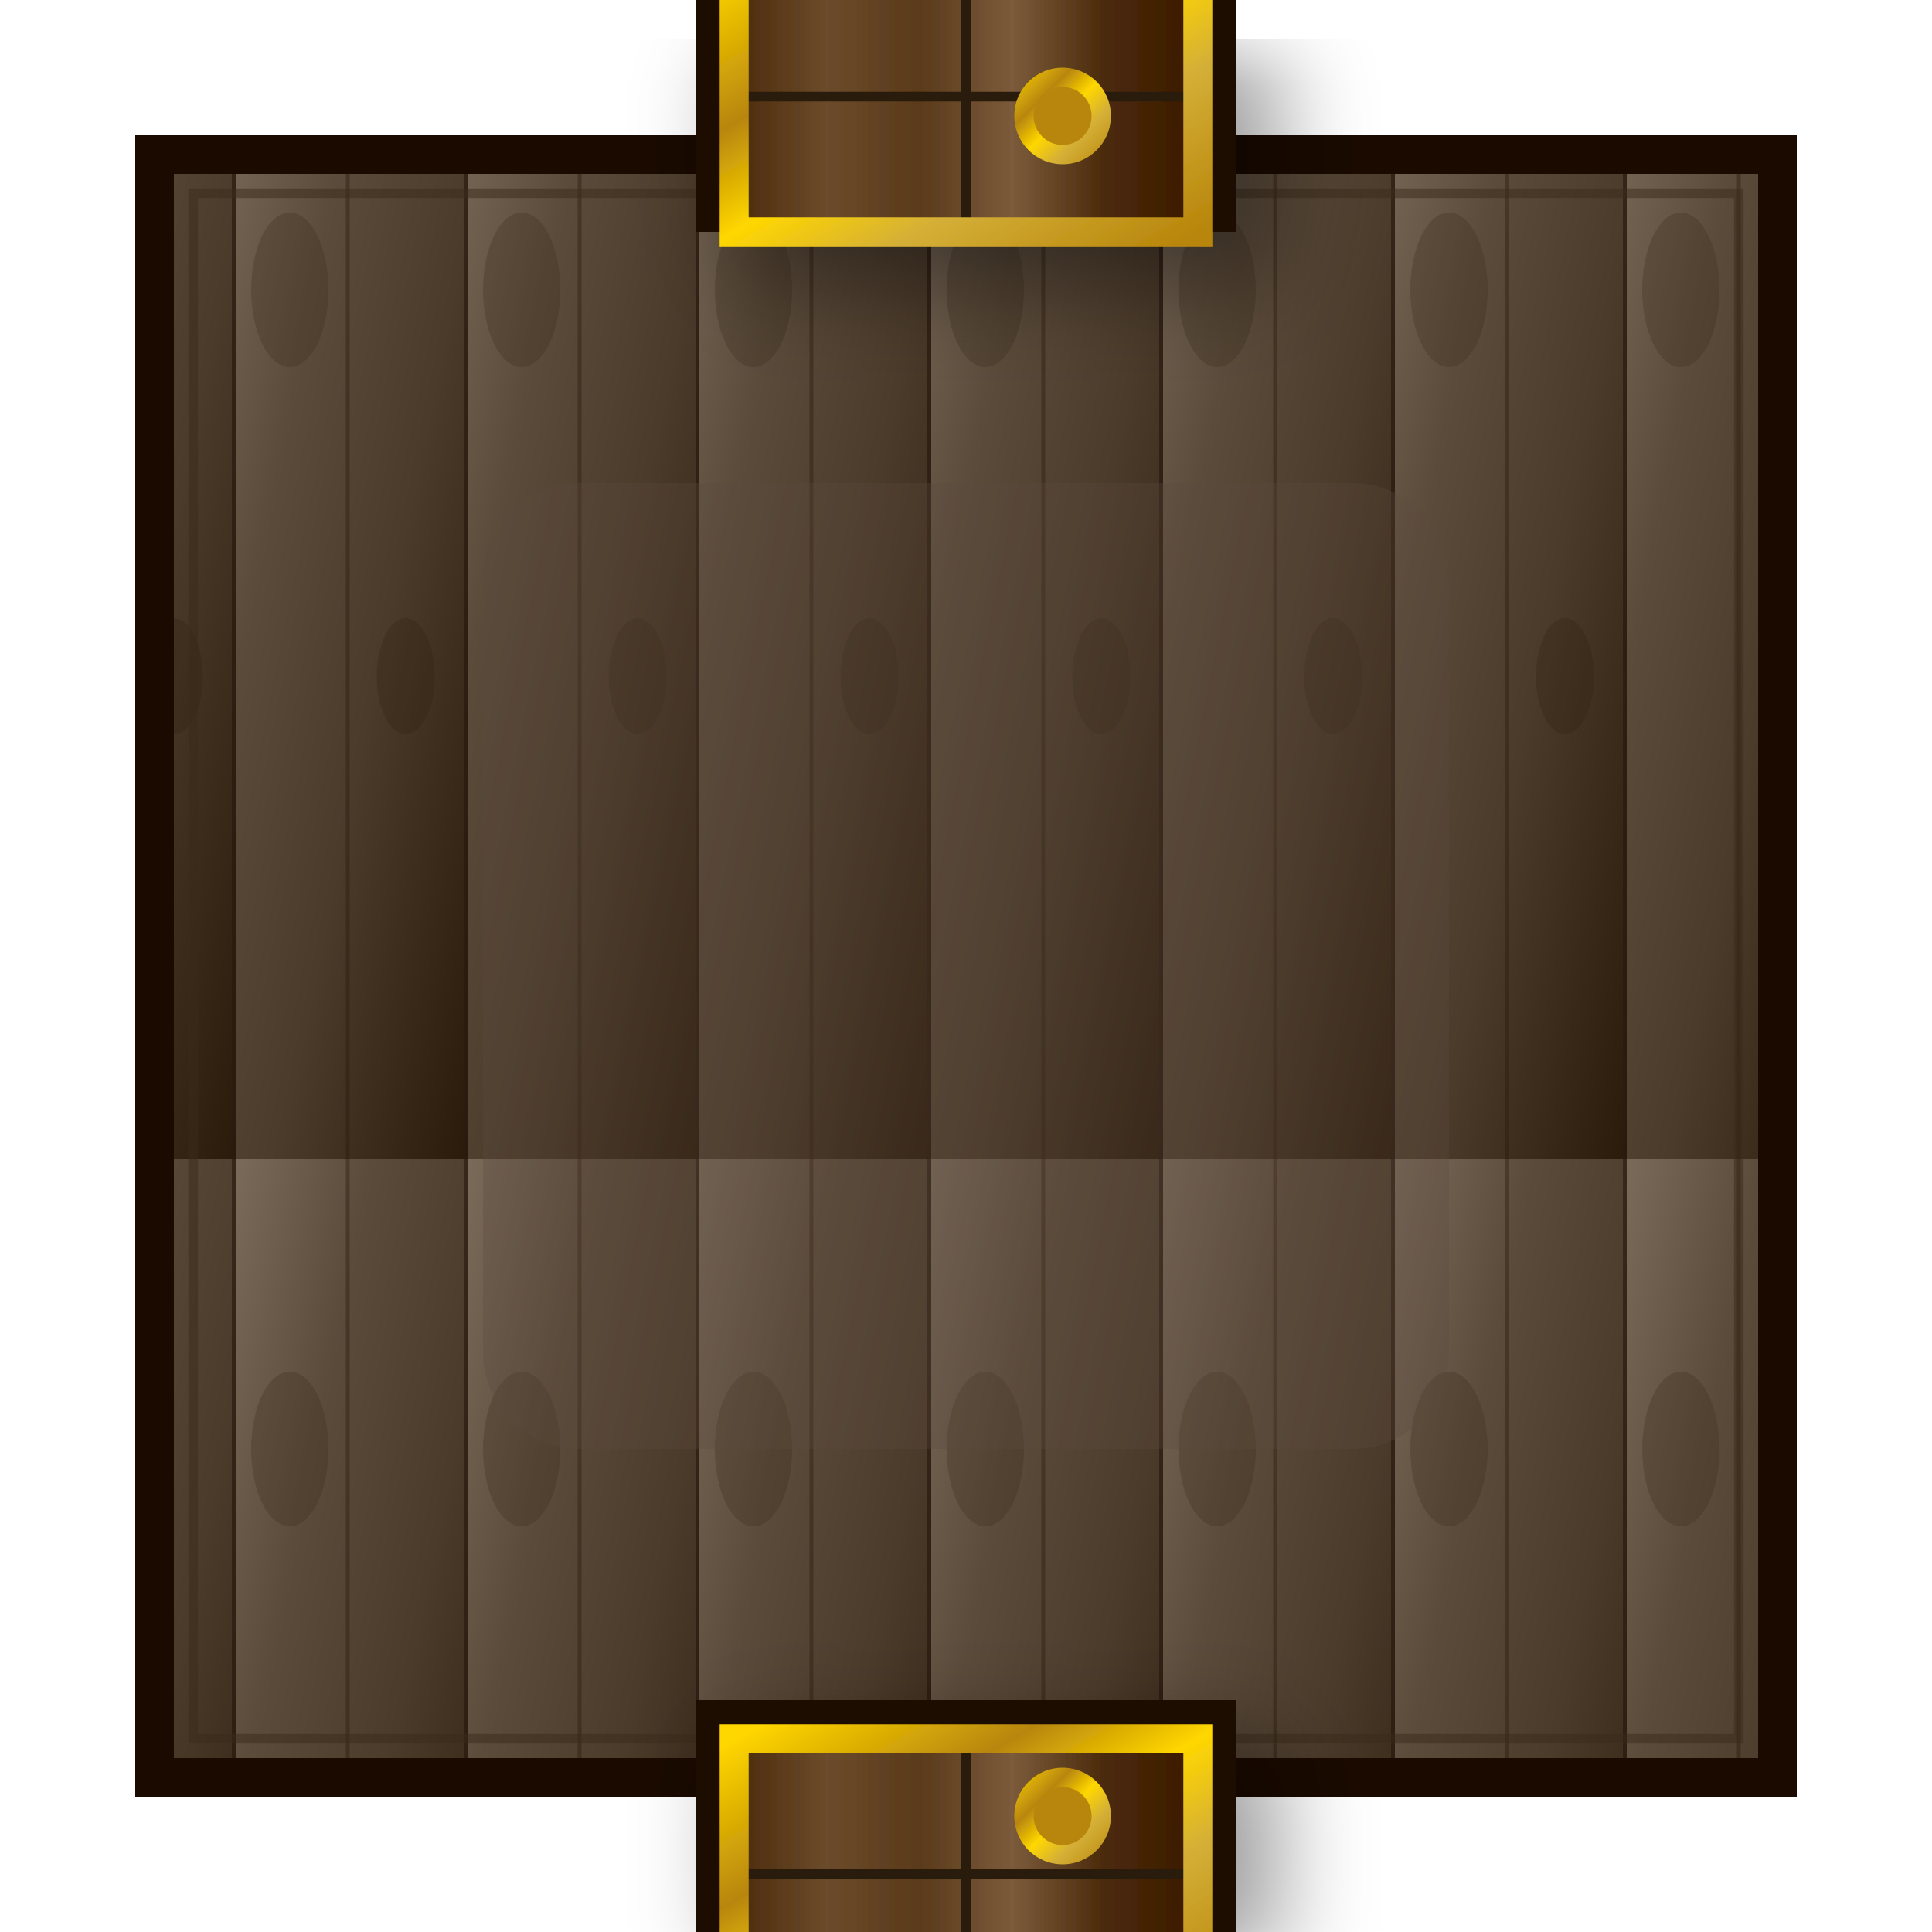
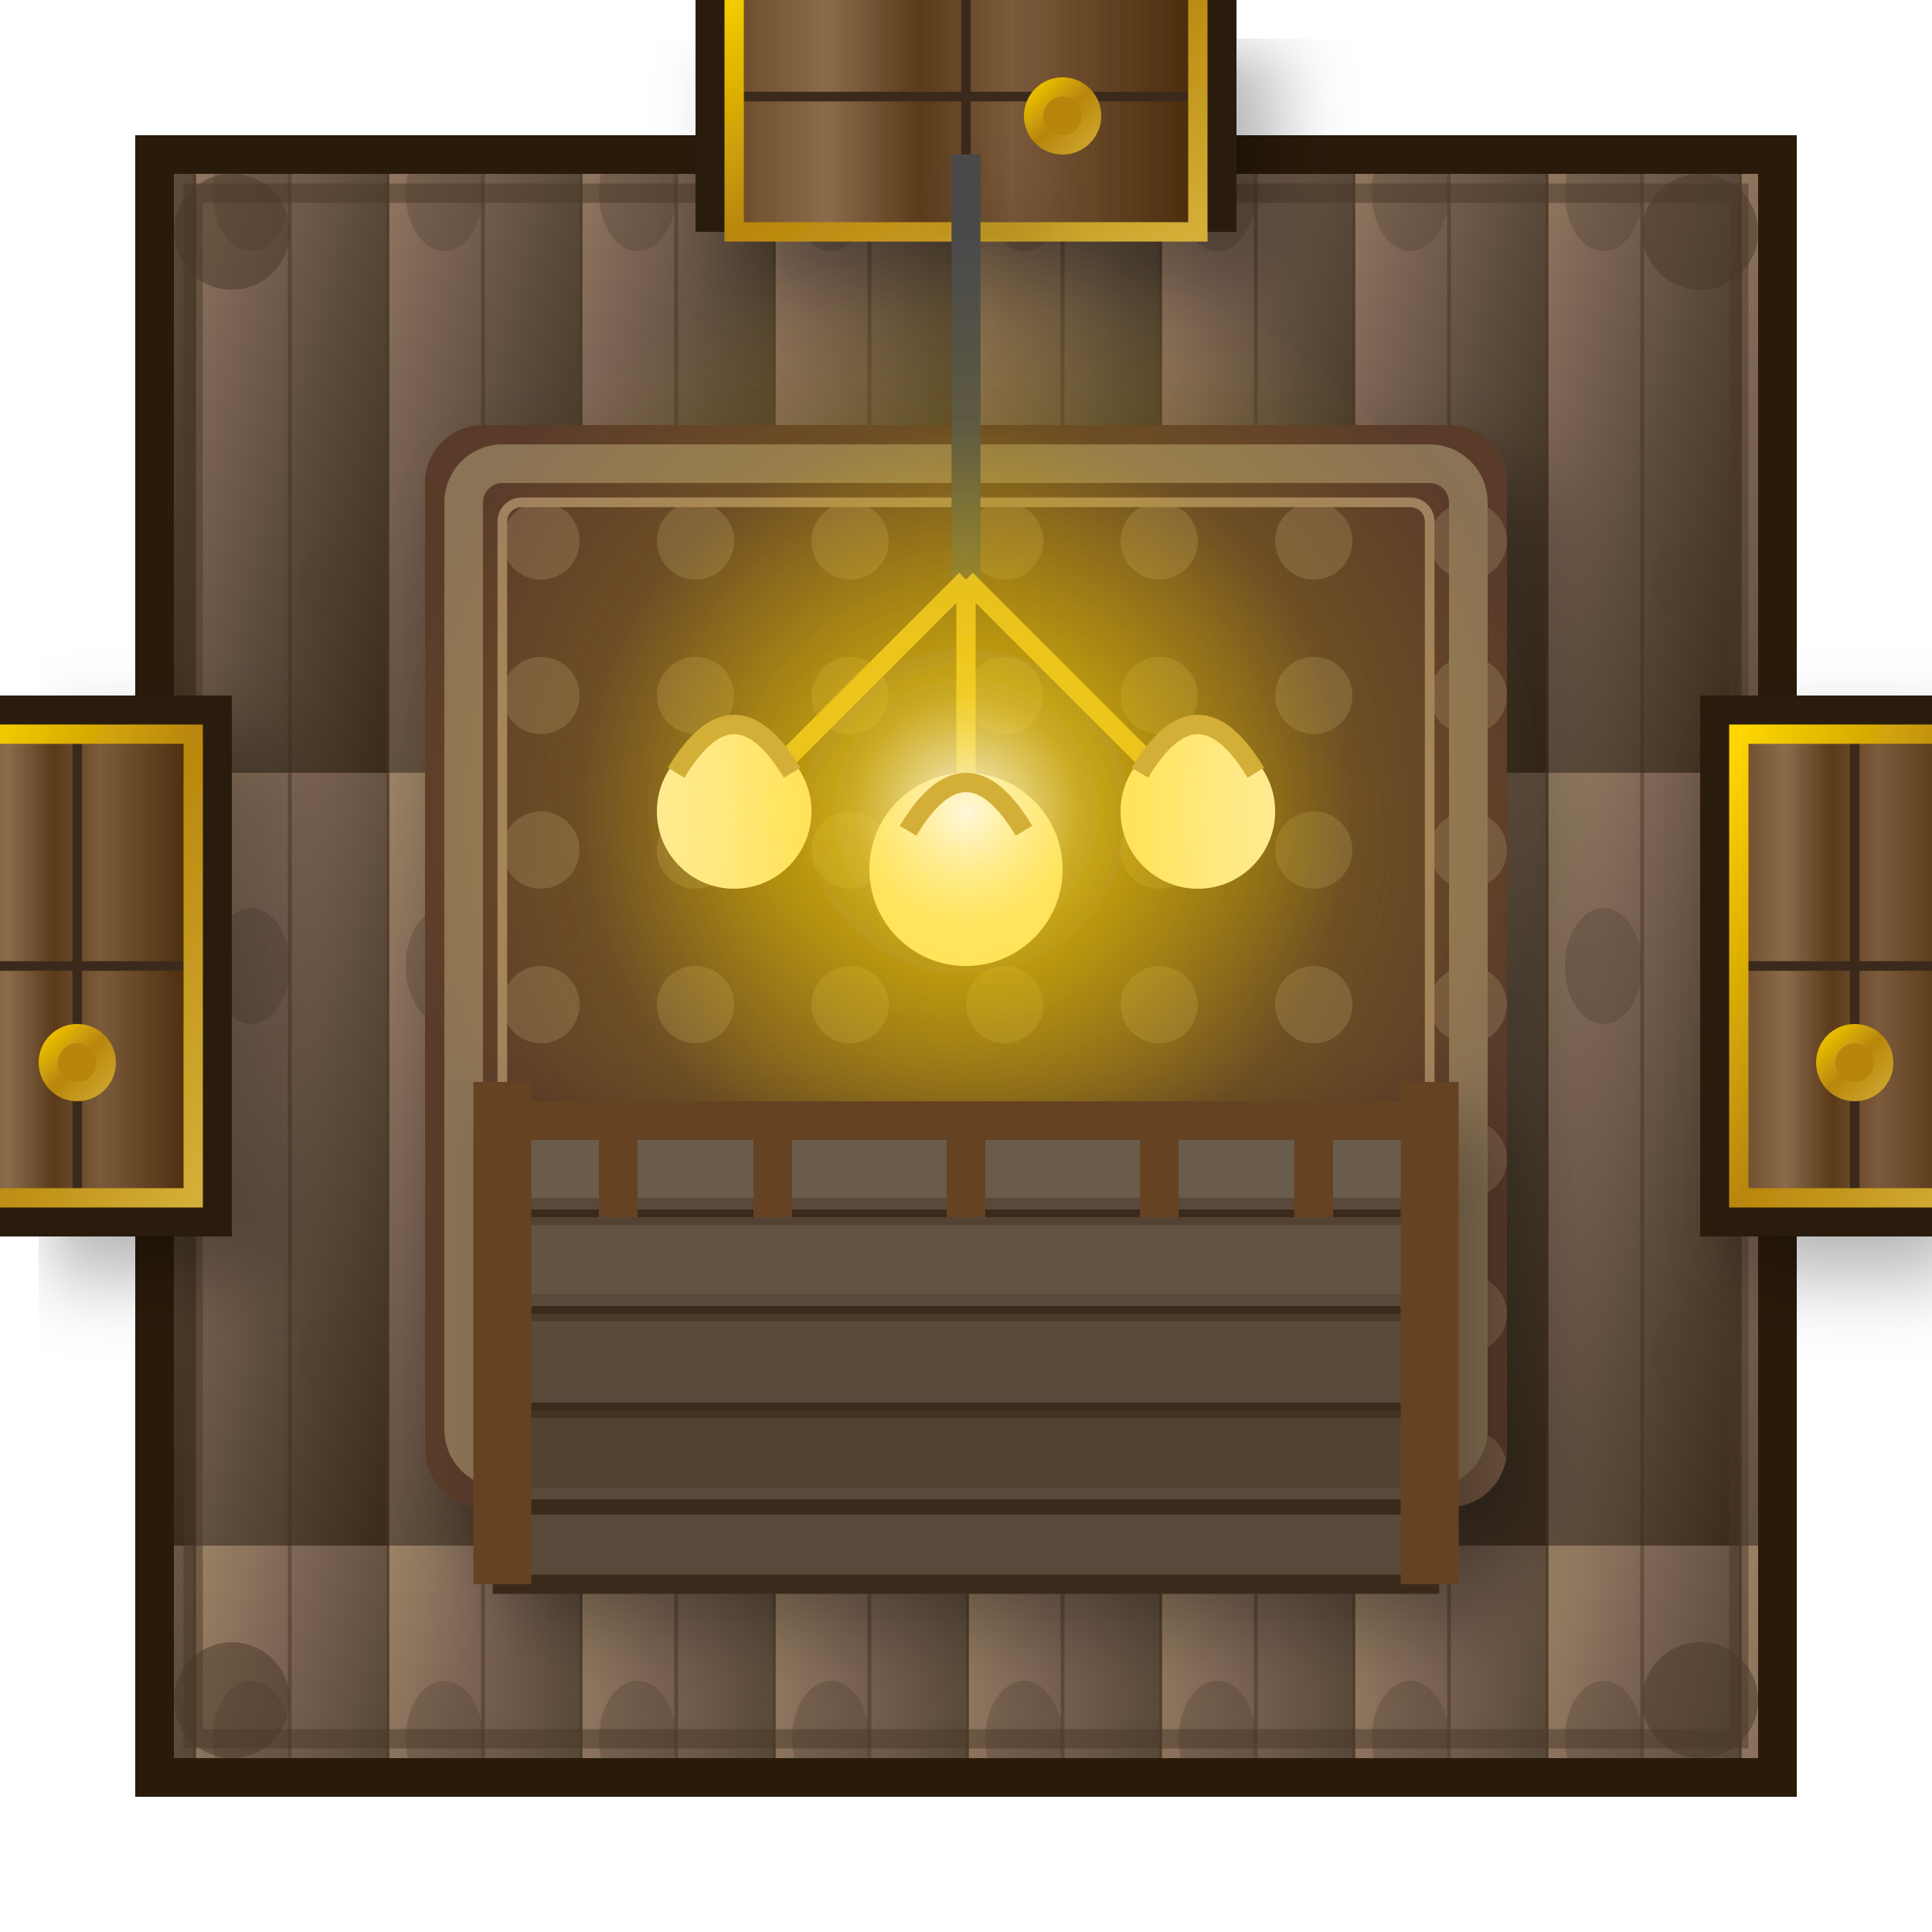
<svg xmlns="http://www.w3.org/2000/svg" viewBox="0 0 100 100" width="400" height="400">
  <defs>
    <linearGradient id="floorGrad" x1="0%" y1="0%" x2="100%" y2="100%">
-       <stop offset="0%" style="stop-color:#7B6B5B" />
-       <stop offset="30%" style="stop-color:#5B4B3B" />
-       <stop offset="60%" style="stop-color:#4B3B2B" />
-       <stop offset="100%" style="stop-color:#2B1B0B" />
+       <stop offset="0%" style="stop-color:#9B8365" />
+       <stop offset="30%" style="stop-color:#7B6354" />
+       <stop offset="60%" style="stop-color:#5A4A3A" />
+       <stop offset="100%" style="stop-color:#3A2A1A" />
    </linearGradient>
-     <pattern id="woodPattern" x="0" y="0" width="12" height="60" patternUnits="userSpaceOnUse">
-       <rect width="12" height="60" fill="url(#floorGrad)" />
-       <line x1="0" y1="0" x2="0" y2="60" stroke="#1A0A00" stroke-width="0.4" opacity="0.7" />
-       <line x1="6" y1="0" x2="6" y2="60" stroke="#2A1A0A" stroke-width="0.2" opacity="0.4" />
-       <ellipse cx="3" cy="15" rx="2" ry="4" fill="#3A2A1A" opacity="0.3" />
-       <ellipse cx="9" cy="35" rx="1.5" ry="3" fill="#2A1A0A" opacity="0.25" />
+     <pattern id="woodPattern" x="0" y="0" width="10" height="40" patternUnits="userSpaceOnUse">
+       <rect width="10" height="40" fill="url(#floorGrad)" />
+       <line x1="0" y1="0" x2="0" y2="40" stroke="#2A1A0A" stroke-width="0.3" opacity="0.6" />
+       <line x1="5" y1="0" x2="5" y2="40" stroke="#3A2A1A" stroke-width="0.2" opacity="0.4" />
+       <ellipse cx="3" cy="10" rx="2" ry="3" fill="#4A3A2A" opacity="0.3" />
+       <ellipse cx="7" cy="30" rx="1.5" ry="2" fill="#4A3A2A" opacity="0.2" />
    </pattern>
    <linearGradient id="doorWood" x1="0%" y1="0%" x2="100%" y2="0%">
-       <stop offset="0%" style="stop-color:#4A2A0A" />
-       <stop offset="20%" style="stop-color:#6B4B2B" />
+       <stop offset="0%" style="stop-color:#6B4B2A" />
+       <stop offset="20%" style="stop-color:#8B6B4B" />
      <stop offset="40%" style="stop-color:#5A3A1A" />
      <stop offset="60%" style="stop-color:#7B5B3B" />
-       <stop offset="80%" style="stop-color:#4A2A0A" />
-       <stop offset="100%" style="stop-color:#3A1A00" />
+       <stop offset="100%" style="stop-color:#4A2A0A" />
    </linearGradient>
    <linearGradient id="goldTrim" x1="0%" y1="0%" x2="100%" y2="100%">
      <stop offset="0%" style="stop-color:#FFD700" />
-       <stop offset="30%" style="stop-color:#B8860B" />
-       <stop offset="50%" style="stop-color:#FFD700" />
-       <stop offset="70%" style="stop-color:#D4AF37" />
-       <stop offset="100%" style="stop-color:#B8860B" />
+       <stop offset="50%" style="stop-color:#B8860B" />
+       <stop offset="100%" style="stop-color:#D4AF37" />
    </linearGradient>
+     <radialGradient id="lampGlow" cx="50%" cy="50%" r="50%">
+       <stop offset="0%" style="stop-color:#FFF8DC;stop-opacity:0.9" />
+       <stop offset="30%" style="stop-color:#FFD700;stop-opacity:0.5" />
+       <stop offset="70%" style="stop-color:#FFD700;stop-opacity:0.2" />
+       <stop offset="100%" style="stop-color:#FFD700;stop-opacity:0" />
+     </radialGradient>
+     <pattern id="carpetPattern" x="0" y="0" width="8" height="8" patternUnits="userSpaceOnUse">
+       <rect width="8" height="8" fill="#5A3A2A" />
+       <circle cx="4" cy="4" r="2" fill="#8B7355" opacity="0.5" />
+     </pattern>
    <filter id="softShadow" x="-50%" y="-50%" width="200%" height="200%">
-       <feGaussianBlur in="SourceAlpha" stdDeviation="2.5" />
+       <feGaussianBlur in="SourceAlpha" stdDeviation="2" />
      <feOffset dx="2" dy="2" result="offsetblur" />
      <feComponentTransfer>
-         <feFuncA type="linear" slope="0.4" />
+         <feFuncA type="linear" slope="0.3" />
      </feComponentTransfer>
      <feMerge>
        <feMergeNode />
        <feMergeNode in="SourceGraphic" />
      </feMerge>
    </filter>
    <filter id="innerGlow">
      <feGaussianBlur in="SourceAlpha" stdDeviation="3" result="blur" />
      <feComposite in="blur" in2="SourceAlpha" operator="arithmetic" k2="-1" k3="1" result="shadowDiff" />
-       <feFlood flood-color="#FFD700" flood-opacity="0.4" />
+       <feFlood flood-color="#FFD700" flood-opacity="0.3" />
      <feComposite in2="shadowDiff" operator="in" />
      <feComposite in2="SourceGraphic" operator="over" />
    </filter>
  </defs>
-   <rect x="8" y="8" width="84" height="84" fill="url(#woodPattern)" stroke="#1A0A00" stroke-width="2" />
-   <rect x="10" y="10" width="80" height="80" fill="none" stroke="#3A2A1A" stroke-width="0.5" opacity="0.5" />
-   <rect x="25" y="25" width="50" height="50" fill="#5B4B3B" opacity="0.3" rx="5" />
+   <rect x="8" y="8" width="84" height="84" fill="url(#woodPattern)" stroke="#2A1A0A" stroke-width="2" />
+   <rect x="10" y="10" width="80" height="80" fill="none" stroke="#4A3728" stroke-width="1" opacity="0.5" />
  <g filter="url(#softShadow)">
-     <rect x="36" y="-4" width="28" height="16" fill="#1A0A00" />
+     <rect x="36" y="-4" width="28" height="16" fill="#2A1A0A" />
    <rect x="38" y="-2" width="24" height="14" fill="url(#doorWood)" />
-     <line x1="50" y1="-2" x2="50" y2="12" stroke="#2A1A0A" stroke-width="0.5" />
-     <line x1="38" y1="5" x2="62" y2="5" stroke="#2A1A0A" stroke-width="0.5" />
-     <rect x="38" y="-2" width="24" height="14" fill="none" stroke="url(#goldTrim)" stroke-width="1.5" />
-     <circle cx="55" cy="6" r="2.5" fill="url(#goldTrim)" />
-     <circle cx="55" cy="6" r="1.5" fill="#B8860B" />
+     <line x1="50" y1="-2" x2="50" y2="12" stroke="#3A2A1A" stroke-width="0.5" />
+     <line x1="38" y1="5" x2="62" y2="5" stroke="#3A2A1A" stroke-width="0.5" />
+     <rect x="38" y="-2" width="24" height="14" fill="none" stroke="url(#goldTrim)" stroke-width="1" />
+     <circle cx="55" cy="6" r="2" fill="url(#goldTrim)" />
+     <circle cx="55" cy="6" r="1" fill="#B8860B" />
  </g>
  <g filter="url(#softShadow)">
-     <rect x="36" y="88" width="28" height="16" fill="#1A0A00" />
-     <rect x="38" y="90" width="24" height="14" fill="url(#doorWood)" />
-     <line x1="50" y1="90" x2="50" y2="104" stroke="#2A1A0A" stroke-width="0.5" />
-     <line x1="38" y1="97" x2="62" y2="97" stroke="#2A1A0A" stroke-width="0.5" />
-     <rect x="38" y="90" width="24" height="14" fill="none" stroke="url(#goldTrim)" stroke-width="1.5" />
-     <circle cx="55" cy="94" r="2.5" fill="url(#goldTrim)" />
-     <circle cx="55" cy="94" r="1.5" fill="#B8860B" />
+     <rect x="88" y="36" width="16" height="28" fill="#2A1A0A" />
+     <rect x="90" y="38" width="12" height="24" fill="url(#doorWood)" />
+     <line x1="90" y1="50" x2="102" y2="50" stroke="#3A2A1A" stroke-width="0.5" />
+     <line x1="96" y1="38" x2="96" y2="62" stroke="#3A2A1A" stroke-width="0.5" />
+     <rect x="90" y="38" width="12" height="24" fill="none" stroke="url(#goldTrim)" stroke-width="1" />
+     <circle cx="96" cy="55" r="2" fill="url(#goldTrim)" />
+     <circle cx="96" cy="55" r="1" fill="#B8860B" />
  </g>
+   <g filter="url(#softShadow)">
+     <rect x="-4" y="36" width="16" height="28" fill="#2A1A0A" />
+     <rect x="-2" y="38" width="12" height="24" fill="url(#doorWood)" />
+     <line x1="-2" y1="50" x2="10" y2="50" stroke="#3A2A1A" stroke-width="0.5" />
+     <line x1="4" y1="38" x2="4" y2="62" stroke="#3A2A1A" stroke-width="0.5" />
+     <rect x="-2" y="38" width="12" height="24" fill="none" stroke="url(#goldTrim)" stroke-width="1" />
+     <circle cx="4" cy="55" r="2" fill="url(#goldTrim)" />
+     <circle cx="4" cy="55" r="1" fill="#B8860B" />
+   </g>
+   <g filter="url(#softShadow)">
+     <rect x="22" y="22" width="56" height="56" fill="url(#carpetPattern)" rx="3" />
+     <rect x="24" y="24" width="52" height="52" fill="none" stroke="#8B7355" stroke-width="2" rx="2" />
+     <rect x="26" y="26" width="48" height="48" fill="none" stroke="#A08060" stroke-width="0.5" rx="1" />
+   </g>
+   <g filter="url(#softShadow)">
+     <line x1="50" y1="8" x2="50" y2="30" stroke="#4A4A4A" stroke-width="1.5" />
+     <line x1="50" y1="30" x2="38" y2="42" stroke="#D4AF37" stroke-width="1" />
+     <line x1="50" y1="30" x2="62" y2="42" stroke="#D4AF37" stroke-width="1" />
+     <line x1="50" y1="30" x2="50" y2="45" stroke="#D4AF37" stroke-width="1" />
+     <circle cx="38" cy="42" r="4" fill="#FFF8DC" filter="url(#innerGlow)" />
+     <circle cx="62" cy="42" r="4" fill="#FFF8DC" filter="url(#innerGlow)" />
+     <circle cx="50" cy="45" r="5" fill="#FFF8DC" filter="url(#innerGlow)" />
+     <circle cx="50" cy="42" r="20" fill="url(#lampGlow)" />
+     <circle cx="50" cy="42" r="30" fill="url(#lampGlow)" opacity="0.5" />
+     <path d="M35,40 Q38,35 41,40" fill="none" stroke="#D4AF37" stroke-width="1" />
+     <path d="M59,40 Q62,35 65,40" fill="none" stroke="#D4AF37" stroke-width="1" />
+     <path d="M47,43 Q50,38 53,43" fill="none" stroke="#D4AF37" stroke-width="1" />
+   </g>
+   <g filter="url(#softShadow)">
+     <rect x="26" y="58" width="48" height="24" fill="#5A4A3A" stroke="#3A2A1A" stroke-width="1" />
+     <line x1="26" y1="63" x2="74" y2="63" stroke="#3A2A1A" stroke-width="0.8" />
+     <line x1="26" y1="68" x2="74" y2="68" stroke="#3A2A1A" stroke-width="0.8" />
+     <line x1="26" y1="73" x2="74" y2="73" stroke="#3A2A1A" stroke-width="0.8" />
+     <line x1="26" y1="78" x2="74" y2="78" stroke="#3A2A1A" stroke-width="0.8" />
+     <rect x="26" y="58" width="48" height="4" fill="#7B6B5B" opacity="0.5" />
+     <rect x="26" y="63" width="48" height="4" fill="#6B5B4B" opacity="0.5" />
+     <rect x="26" y="68" width="48" height="4" fill="#5B4B3B" opacity="0.5" />
+     <rect x="26" y="73" width="48" height="4" fill="#4B3B2B" opacity="0.5" />
+     <line x1="26" y1="56" x2="26" y2="82" stroke="#654321" stroke-width="3" />
+     <line x1="74" y1="56" x2="74" y2="82" stroke="#654321" stroke-width="3" />
+     <line x1="26" y1="58" x2="74" y2="58" stroke="#654321" stroke-width="2" />
+     <line x1="32" y1="58" x2="32" y2="63" stroke="#654321" stroke-width="2" />
+     <line x1="40" y1="58" x2="40" y2="63" stroke="#654321" stroke-width="2" />
+     <line x1="50" y1="58" x2="50" y2="63" stroke="#654321" stroke-width="2" />
+     <line x1="60" y1="58" x2="60" y2="63" stroke="#654321" stroke-width="2" />
+     <line x1="68" y1="58" x2="68" y2="63" stroke="#654321" stroke-width="2" />
+   </g>
+   <circle cx="12" cy="12" r="3" fill="#4A3728" opacity="0.5" />
+   <circle cx="88" cy="12" r="3" fill="#4A3728" opacity="0.5" />
+   <circle cx="12" cy="88" r="3" fill="#4A3728" opacity="0.5" />
+   <circle cx="88" cy="88" r="3" fill="#4A3728" opacity="0.5" />
</svg>
